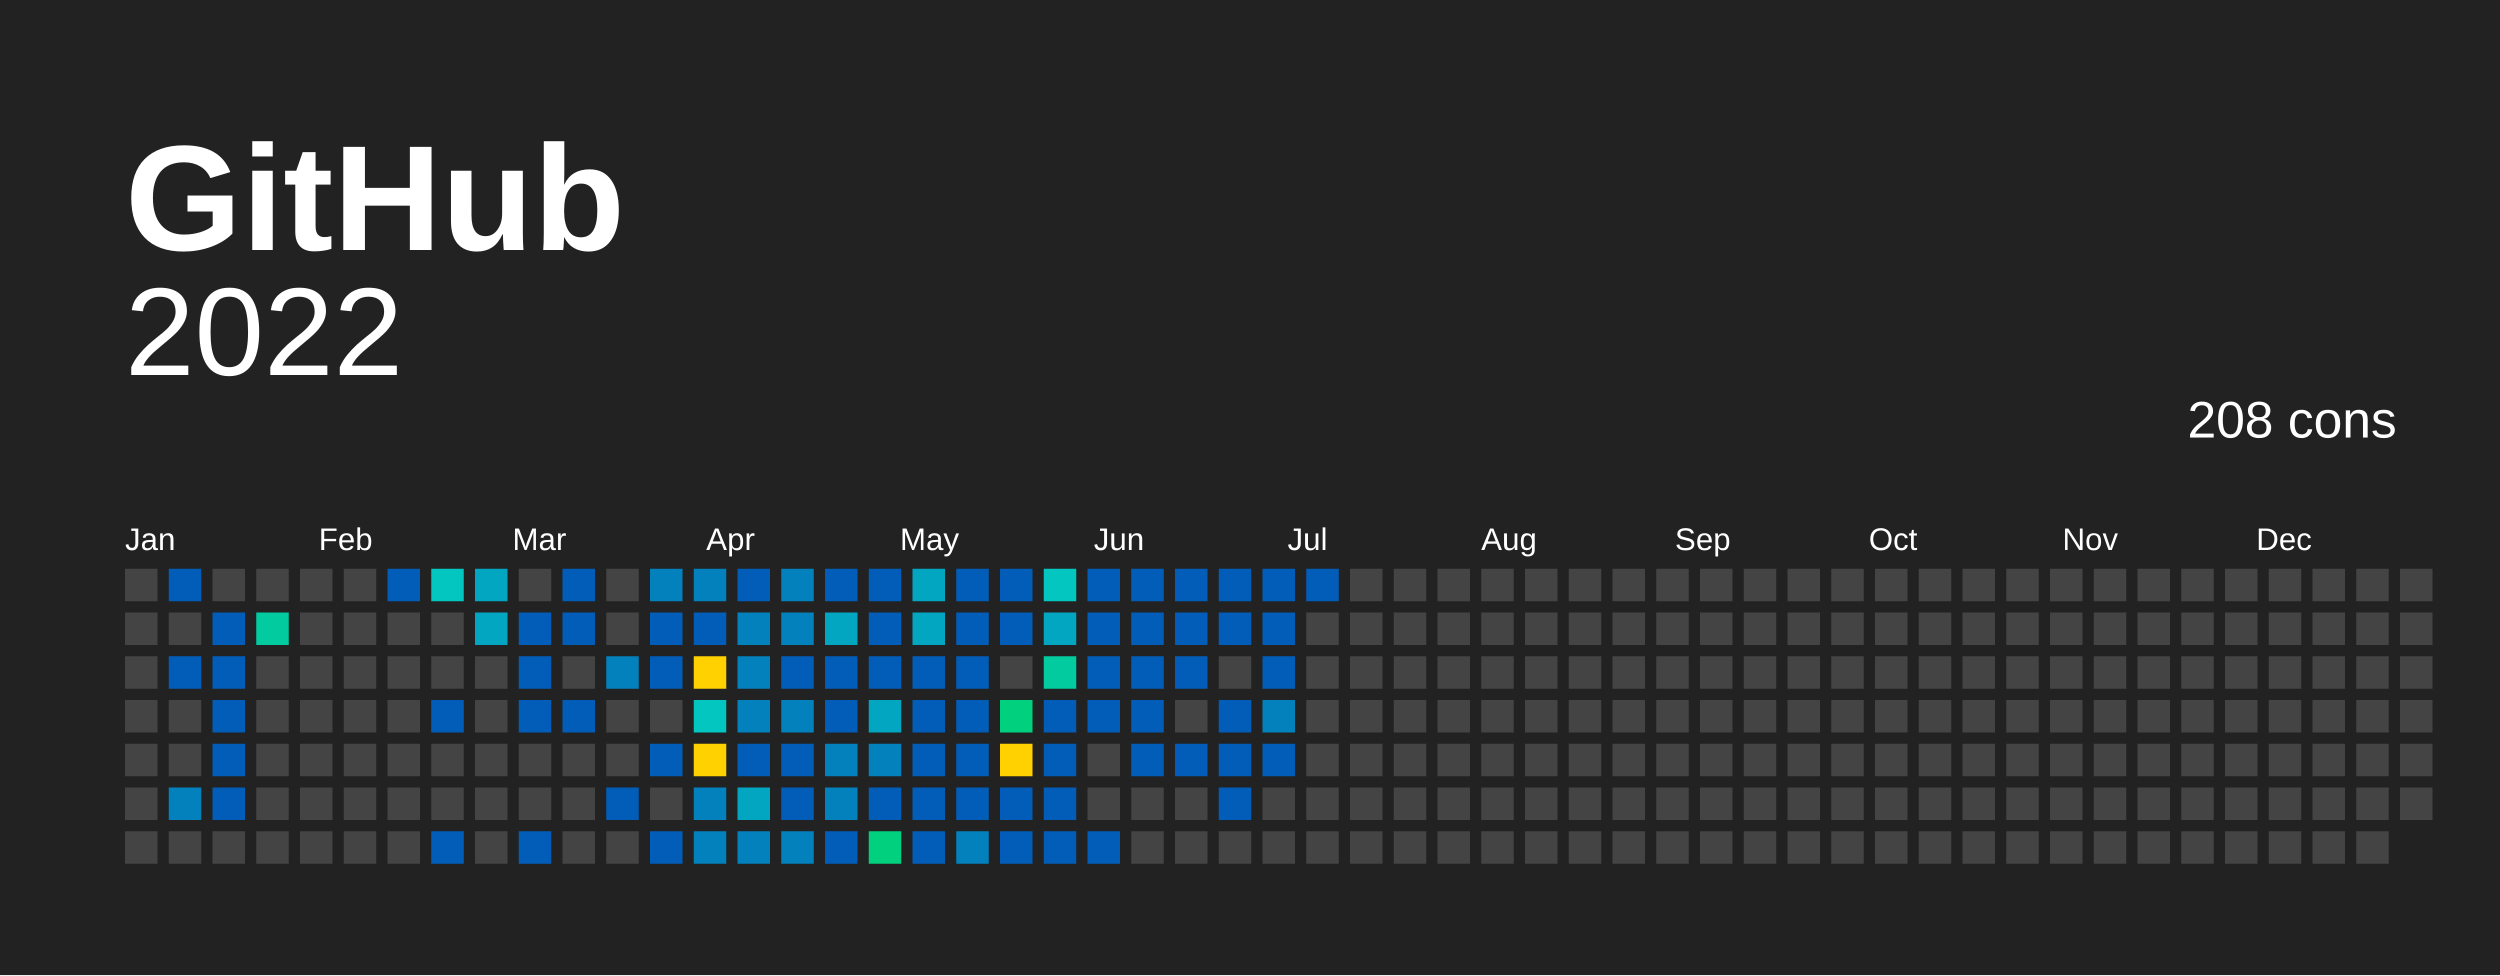
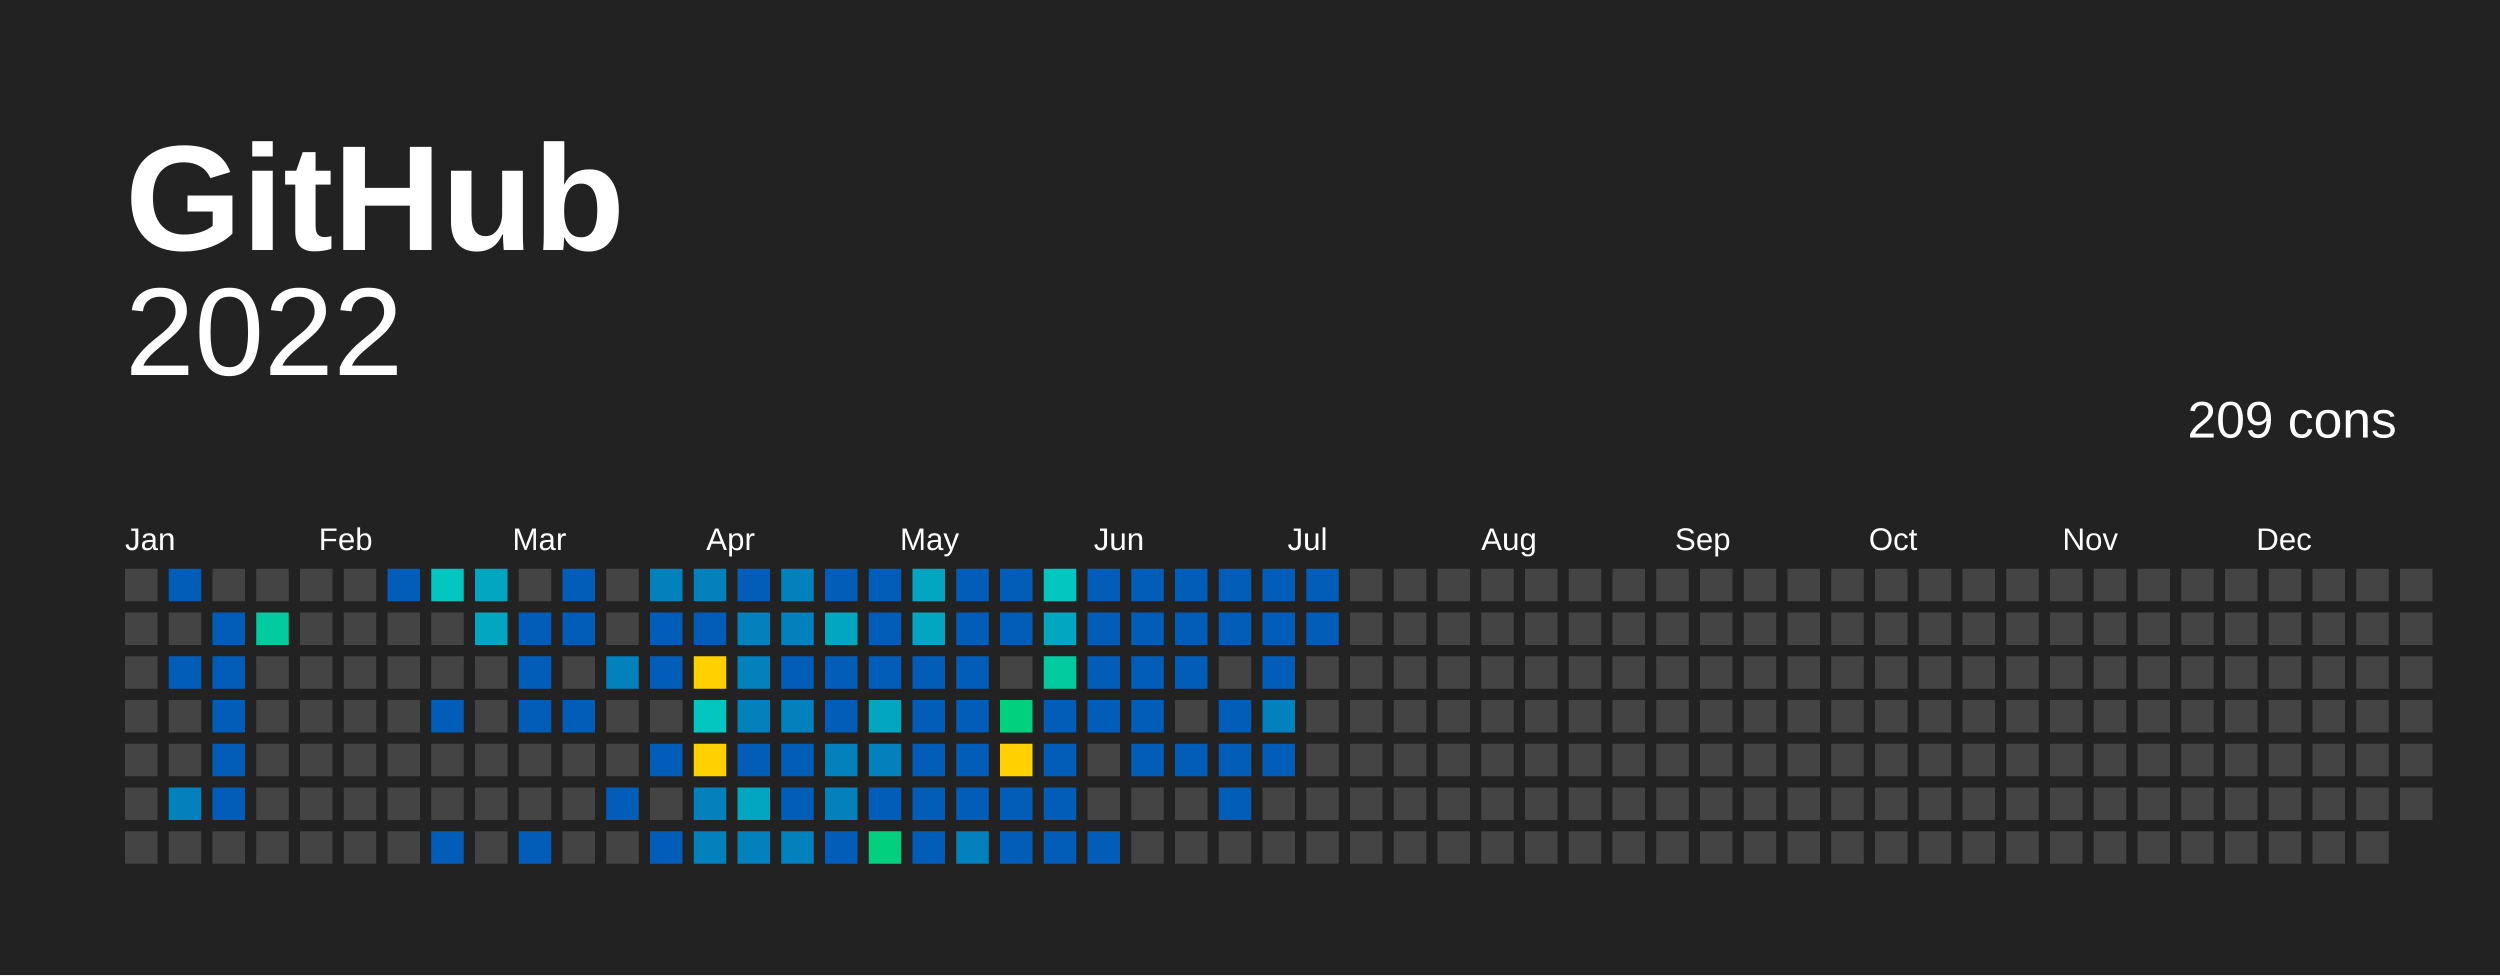
<svg xmlns="http://www.w3.org/2000/svg" baseProfile="full" height="78mm" version="1.1" viewBox="0,0,200,78" width="200mm">
  <defs />
  <rect fill="#222222" height="78" width="200" x="0" y="0" />
  <text fill="#FFFFFF" style="font-size:12px; font-family:Arial; font-weight:bold;" x="10" y="20">  GitHub</text>
  <text alignment-baseline="hanging" fill="#FFFFFF" style="font-size:10.0px; font-family:Arial;" x="10" y="30">2022</text>
-   <text alignment-baseline="hanging" fill="#FFFFFF" style="font-size:4.125px; font-family:Arial;" x="175" y="35">208 cons</text>
+   <text alignment-baseline="hanging" fill="#FFFFFF" style="font-size:4.125px; font-family:Arial;" x="175" y="35">209 cons</text>
  <text fill="#FFFFFF" style="font-size:2.5px; font-family:Arial" x="10.0" y="44">Jan</text>
  <text fill="#FFFFFF" style="font-size:2.5px; font-family:Arial" x="25.5" y="44">Feb</text>
  <text fill="#FFFFFF" style="font-size:2.5px; font-family:Arial" x="41.0" y="44">Mar</text>
  <text fill="#FFFFFF" style="font-size:2.5px; font-family:Arial" x="56.5" y="44">Apr</text>
  <text fill="#FFFFFF" style="font-size:2.5px; font-family:Arial" x="72.0" y="44">May</text>
  <text fill="#FFFFFF" style="font-size:2.5px; font-family:Arial" x="87.5" y="44">Jun</text>
  <text fill="#FFFFFF" style="font-size:2.5px; font-family:Arial" x="103.0" y="44">Jul</text>
  <text fill="#FFFFFF" style="font-size:2.5px; font-family:Arial" x="118.5" y="44">Aug</text>
  <text fill="#FFFFFF" style="font-size:2.5px; font-family:Arial" x="134.0" y="44">Sep</text>
  <text fill="#FFFFFF" style="font-size:2.5px; font-family:Arial" x="149.5" y="44">Oct</text>
  <text fill="#FFFFFF" style="font-size:2.5px; font-family:Arial" x="165.0" y="44">Nov</text>
  <text fill="#FFFFFF" style="font-size:2.5px; font-family:Arial" x="180.5" y="44">Dec</text>
  <rect fill="#444444" height="2.6" width="2.6" x="10.0" y="45.5" />
  <rect fill="#444444" height="2.6" width="2.6" x="10.0" y="49.0" />
  <rect fill="#444444" height="2.6" width="2.6" x="10.0" y="52.5" />
  <rect fill="#444444" height="2.6" width="2.6" x="10.0" y="56.0" />
  <rect fill="#444444" height="2.6" width="2.6" x="10.0" y="59.5" />
  <rect fill="#444444" height="2.6" width="2.6" x="10.0" y="63.0" />
  <rect fill="#444444" height="2.6" width="2.6" x="10.0" y="66.5" />
  <rect fill="#025db8" height="2.6" width="2.6" x="13.5" y="45.5" />
  <rect fill="#444444" height="2.6" width="2.6" x="13.5" y="49.0" />
  <rect fill="#025db8" height="2.6" width="2.6" x="13.5" y="52.5" />
  <rect fill="#444444" height="2.6" width="2.6" x="13.5" y="56.0" />
  <rect fill="#444444" height="2.6" width="2.6" x="13.5" y="59.5" />
  <rect fill="#0281bd" height="2.6" width="2.6" x="13.5" y="63.0" />
  <rect fill="#444444" height="2.6" width="2.6" x="13.5" y="66.5" />
  <rect fill="#444444" height="2.6" width="2.6" x="17.0" y="45.5" />
  <rect fill="#025db8" height="2.6" width="2.6" x="17.0" y="49.0" />
  <rect fill="#025db8" height="2.6" width="2.6" x="17.0" y="52.5" />
  <rect fill="#025db8" height="2.6" width="2.6" x="17.0" y="56.0" />
  <rect fill="#025db8" height="2.6" width="2.6" x="17.0" y="59.5" />
  <rect fill="#025db8" height="2.6" width="2.6" x="17.0" y="63.0" />
  <rect fill="#444444" height="2.6" width="2.6" x="17.0" y="66.5" />
  <rect fill="#444444" height="2.6" width="2.6" x="20.5" y="45.5" />
  <rect fill="#02cba0" height="2.6" width="2.6" x="20.5" y="49.0" />
  <rect fill="#444444" height="2.6" width="2.6" x="20.5" y="52.5" />
  <rect fill="#444444" height="2.6" width="2.6" x="20.5" y="56.0" />
  <rect fill="#444444" height="2.6" width="2.6" x="20.5" y="59.5" />
  <rect fill="#444444" height="2.6" width="2.6" x="20.5" y="63.0" />
  <rect fill="#444444" height="2.6" width="2.6" x="20.5" y="66.5" />
  <rect fill="#444444" height="2.6" width="2.6" x="24.0" y="45.5" />
  <rect fill="#444444" height="2.6" width="2.6" x="24.0" y="49.0" />
  <rect fill="#444444" height="2.6" width="2.6" x="24.0" y="52.5" />
  <rect fill="#444444" height="2.6" width="2.6" x="24.0" y="56.0" />
  <rect fill="#444444" height="2.6" width="2.6" x="24.0" y="59.5" />
  <rect fill="#444444" height="2.6" width="2.6" x="24.0" y="63.0" />
  <rect fill="#444444" height="2.6" width="2.6" x="24.0" y="66.5" />
  <rect fill="#444444" height="2.6" width="2.6" x="27.5" y="45.5" />
  <rect fill="#444444" height="2.6" width="2.6" x="27.5" y="49.0" />
  <rect fill="#444444" height="2.6" width="2.6" x="27.5" y="52.5" />
  <rect fill="#444444" height="2.6" width="2.6" x="27.5" y="56.0" />
  <rect fill="#444444" height="2.6" width="2.6" x="27.5" y="59.5" />
  <rect fill="#444444" height="2.6" width="2.6" x="27.5" y="63.0" />
  <rect fill="#444444" height="2.6" width="2.6" x="27.5" y="66.5" />
  <rect fill="#025db8" height="2.6" width="2.6" x="31.0" y="45.5" />
  <rect fill="#444444" height="2.6" width="2.6" x="31.0" y="49.0" />
  <rect fill="#444444" height="2.6" width="2.6" x="31.0" y="52.5" />
  <rect fill="#444444" height="2.6" width="2.6" x="31.0" y="56.0" />
  <rect fill="#444444" height="2.6" width="2.6" x="31.0" y="59.5" />
  <rect fill="#444444" height="2.6" width="2.6" x="31.0" y="63.0" />
  <rect fill="#444444" height="2.6" width="2.6" x="31.0" y="66.5" />
  <rect fill="#02c6bf" height="2.6" width="2.6" x="34.5" y="45.5" />
  <rect fill="#444444" height="2.6" width="2.6" x="34.5" y="49.0" />
  <rect fill="#444444" height="2.6" width="2.6" x="34.5" y="52.5" />
  <rect fill="#025db8" height="2.6" width="2.6" x="34.5" y="56.0" />
  <rect fill="#444444" height="2.6" width="2.6" x="34.5" y="59.5" />
  <rect fill="#444444" height="2.6" width="2.6" x="34.5" y="63.0" />
  <rect fill="#025db8" height="2.6" width="2.6" x="34.5" y="66.5" />
  <rect fill="#02a6c1" height="2.6" width="2.6" x="38.0" y="45.5" />
  <rect fill="#02a6c1" height="2.6" width="2.6" x="38.0" y="49.0" />
  <rect fill="#444444" height="2.6" width="2.6" x="38.0" y="52.5" />
  <rect fill="#444444" height="2.6" width="2.6" x="38.0" y="56.0" />
  <rect fill="#444444" height="2.6" width="2.6" x="38.0" y="59.5" />
  <rect fill="#444444" height="2.6" width="2.6" x="38.0" y="63.0" />
  <rect fill="#444444" height="2.6" width="2.6" x="38.0" y="66.5" />
  <rect fill="#444444" height="2.6" width="2.6" x="41.5" y="45.5" />
  <rect fill="#025db8" height="2.6" width="2.6" x="41.5" y="49.0" />
  <rect fill="#025db8" height="2.6" width="2.6" x="41.5" y="52.5" />
  <rect fill="#025db8" height="2.6" width="2.6" x="41.5" y="56.0" />
  <rect fill="#444444" height="2.6" width="2.6" x="41.5" y="59.5" />
  <rect fill="#444444" height="2.6" width="2.6" x="41.5" y="63.0" />
  <rect fill="#025db8" height="2.6" width="2.6" x="41.5" y="66.5" />
  <rect fill="#025db8" height="2.6" width="2.6" x="45.0" y="45.5" />
  <rect fill="#025db8" height="2.6" width="2.6" x="45.0" y="49.0" />
  <rect fill="#444444" height="2.6" width="2.6" x="45.0" y="52.5" />
  <rect fill="#025db8" height="2.6" width="2.6" x="45.0" y="56.0" />
  <rect fill="#444444" height="2.6" width="2.6" x="45.0" y="59.5" />
  <rect fill="#444444" height="2.6" width="2.6" x="45.0" y="63.0" />
  <rect fill="#444444" height="2.6" width="2.6" x="45.0" y="66.5" />
  <rect fill="#444444" height="2.6" width="2.6" x="48.5" y="45.5" />
  <rect fill="#444444" height="2.6" width="2.6" x="48.5" y="49.0" />
  <rect fill="#0281bd" height="2.6" width="2.6" x="48.5" y="52.5" />
  <rect fill="#444444" height="2.6" width="2.6" x="48.5" y="56.0" />
  <rect fill="#444444" height="2.6" width="2.6" x="48.5" y="59.5" />
  <rect fill="#025db8" height="2.6" width="2.6" x="48.5" y="63.0" />
  <rect fill="#444444" height="2.6" width="2.6" x="48.5" y="66.5" />
  <rect fill="#0281bd" height="2.6" width="2.6" x="52.0" y="45.5" />
  <rect fill="#025db8" height="2.6" width="2.6" x="52.0" y="49.0" />
  <rect fill="#025db8" height="2.6" width="2.6" x="52.0" y="52.5" />
  <rect fill="#444444" height="2.6" width="2.6" x="52.0" y="56.0" />
  <rect fill="#025db8" height="2.6" width="2.6" x="52.0" y="59.5" />
  <rect fill="#444444" height="2.6" width="2.6" x="52.0" y="63.0" />
  <rect fill="#025db8" height="2.6" width="2.6" x="52.0" y="66.5" />
  <rect fill="#0281bd" height="2.6" width="2.6" x="55.5" y="45.5" />
  <rect fill="#025db8" height="2.6" width="2.6" x="55.5" y="49.0" />
  <rect fill="#ffd100" height="2.6" width="2.6" x="55.5" y="52.5" />
  <rect fill="#02c6bf" height="2.6" width="2.6" x="55.5" y="56.0" />
  <rect fill="#ffd100" height="2.6" width="2.6" x="55.5" y="59.5" />
  <rect fill="#0281bd" height="2.6" width="2.6" x="55.5" y="63.0" />
  <rect fill="#0281bd" height="2.6" width="2.6" x="55.5" y="66.5" />
  <rect fill="#025db8" height="2.6" width="2.6" x="59.0" y="45.5" />
  <rect fill="#0281bd" height="2.6" width="2.6" x="59.0" y="49.0" />
  <rect fill="#0281bd" height="2.6" width="2.6" x="59.0" y="52.5" />
  <rect fill="#0281bd" height="2.6" width="2.6" x="59.0" y="56.0" />
  <rect fill="#025db8" height="2.6" width="2.6" x="59.0" y="59.5" />
  <rect fill="#02a6c1" height="2.6" width="2.6" x="59.0" y="63.0" />
  <rect fill="#0281bd" height="2.6" width="2.6" x="59.0" y="66.5" />
  <rect fill="#0281bd" height="2.6" width="2.6" x="62.5" y="45.5" />
  <rect fill="#0281bd" height="2.6" width="2.6" x="62.5" y="49.0" />
  <rect fill="#025db8" height="2.6" width="2.6" x="62.5" y="52.5" />
  <rect fill="#0281bd" height="2.6" width="2.6" x="62.5" y="56.0" />
  <rect fill="#025db8" height="2.6" width="2.6" x="62.5" y="59.5" />
  <rect fill="#025db8" height="2.6" width="2.6" x="62.5" y="63.0" />
  <rect fill="#0281bd" height="2.6" width="2.6" x="62.5" y="66.5" />
  <rect fill="#025db8" height="2.6" width="2.6" x="66.0" y="45.5" />
  <rect fill="#02a6c1" height="2.6" width="2.6" x="66.0" y="49.0" />
  <rect fill="#025db8" height="2.6" width="2.6" x="66.0" y="52.5" />
  <rect fill="#025db8" height="2.6" width="2.6" x="66.0" y="56.0" />
  <rect fill="#0281bd" height="2.6" width="2.6" x="66.0" y="59.5" />
  <rect fill="#0281bd" height="2.6" width="2.6" x="66.0" y="63.0" />
  <rect fill="#025db8" height="2.6" width="2.6" x="66.0" y="66.5" />
  <rect fill="#025db8" height="2.6" width="2.6" x="69.5" y="45.5" />
  <rect fill="#025db8" height="2.6" width="2.6" x="69.5" y="49.0" />
  <rect fill="#025db8" height="2.6" width="2.6" x="69.5" y="52.5" />
  <rect fill="#02a6c1" height="2.6" width="2.6" x="69.5" y="56.0" />
  <rect fill="#0281bd" height="2.6" width="2.6" x="69.5" y="59.5" />
  <rect fill="#025db8" height="2.6" width="2.6" x="69.5" y="63.0" />
  <rect fill="#01d07e" height="2.6" width="2.6" x="69.5" y="66.5" />
  <rect fill="#02a6c1" height="2.6" width="2.6" x="73.0" y="45.5" />
  <rect fill="#02a6c1" height="2.6" width="2.6" x="73.0" y="49.0" />
  <rect fill="#025db8" height="2.6" width="2.6" x="73.0" y="52.5" />
  <rect fill="#025db8" height="2.6" width="2.6" x="73.0" y="56.0" />
  <rect fill="#025db8" height="2.6" width="2.6" x="73.0" y="59.5" />
  <rect fill="#025db8" height="2.6" width="2.6" x="73.0" y="63.0" />
  <rect fill="#025db8" height="2.6" width="2.6" x="73.0" y="66.5" />
  <rect fill="#025db8" height="2.6" width="2.6" x="76.5" y="45.5" />
  <rect fill="#025db8" height="2.6" width="2.6" x="76.5" y="49.0" />
  <rect fill="#025db8" height="2.6" width="2.6" x="76.5" y="52.5" />
  <rect fill="#025db8" height="2.6" width="2.6" x="76.5" y="56.0" />
  <rect fill="#025db8" height="2.6" width="2.6" x="76.5" y="59.5" />
  <rect fill="#025db8" height="2.6" width="2.6" x="76.5" y="63.0" />
  <rect fill="#0281bd" height="2.6" width="2.6" x="76.5" y="66.5" />
  <rect fill="#025db8" height="2.6" width="2.6" x="80.0" y="45.5" />
  <rect fill="#025db8" height="2.6" width="2.6" x="80.0" y="49.0" />
  <rect fill="#444444" height="2.6" width="2.6" x="80.0" y="52.5" />
  <rect fill="#01d07e" height="2.6" width="2.6" x="80.0" y="56.0" />
  <rect fill="#FFD100" height="2.6" width="2.6" x="80.0" y="59.5" />
  <rect fill="#025db8" height="2.6" width="2.6" x="80.0" y="63.0" />
  <rect fill="#025db8" height="2.6" width="2.6" x="80.0" y="66.5" />
  <rect fill="#02c6bf" height="2.6" width="2.6" x="83.5" y="45.5" />
  <rect fill="#02a6c1" height="2.6" width="2.6" x="83.5" y="49.0" />
  <rect fill="#02cba0" height="2.6" width="2.6" x="83.5" y="52.5" />
  <rect fill="#025db8" height="2.6" width="2.6" x="83.5" y="56.0" />
  <rect fill="#025db8" height="2.6" width="2.6" x="83.5" y="59.5" />
  <rect fill="#025db8" height="2.6" width="2.6" x="83.5" y="63.0" />
  <rect fill="#025db8" height="2.6" width="2.6" x="83.5" y="66.5" />
  <rect fill="#025db8" height="2.6" width="2.6" x="87.0" y="45.5" />
  <rect fill="#025db8" height="2.6" width="2.6" x="87.0" y="49.0" />
  <rect fill="#025db8" height="2.6" width="2.6" x="87.0" y="52.5" />
  <rect fill="#025db8" height="2.6" width="2.6" x="87.0" y="56.0" />
  <rect fill="#444444" height="2.6" width="2.6" x="87.0" y="59.5" />
  <rect fill="#444444" height="2.6" width="2.6" x="87.0" y="63.0" />
  <rect fill="#025db8" height="2.6" width="2.6" x="87.0" y="66.5" />
  <rect fill="#025db8" height="2.6" width="2.6" x="90.5" y="45.5" />
  <rect fill="#025db8" height="2.6" width="2.6" x="90.5" y="49.0" />
  <rect fill="#025db8" height="2.6" width="2.6" x="90.5" y="52.5" />
  <rect fill="#025db8" height="2.6" width="2.6" x="90.5" y="56.0" />
  <rect fill="#025db8" height="2.6" width="2.6" x="90.5" y="59.5" />
  <rect fill="#444444" height="2.6" width="2.6" x="90.5" y="63.0" />
  <rect fill="#444444" height="2.6" width="2.6" x="90.5" y="66.5" />
  <rect fill="#025db8" height="2.6" width="2.6" x="94.0" y="45.5" />
  <rect fill="#025db8" height="2.6" width="2.6" x="94.0" y="49.0" />
  <rect fill="#025db8" height="2.6" width="2.6" x="94.0" y="52.5" />
  <rect fill="#444444" height="2.6" width="2.6" x="94.0" y="56.0" />
  <rect fill="#025db8" height="2.6" width="2.6" x="94.0" y="59.5" />
  <rect fill="#444444" height="2.6" width="2.6" x="94.0" y="63.0" />
  <rect fill="#444444" height="2.6" width="2.6" x="94.0" y="66.5" />
  <rect fill="#025db8" height="2.6" width="2.6" x="97.5" y="45.5" />
  <rect fill="#025db8" height="2.6" width="2.6" x="97.5" y="49.0" />
  <rect fill="#444444" height="2.6" width="2.6" x="97.5" y="52.5" />
  <rect fill="#025db8" height="2.6" width="2.6" x="97.5" y="56.0" />
  <rect fill="#025db8" height="2.6" width="2.6" x="97.5" y="59.5" />
  <rect fill="#025db8" height="2.6" width="2.6" x="97.5" y="63.0" />
  <rect fill="#444444" height="2.6" width="2.6" x="97.5" y="66.5" />
  <rect fill="#025db8" height="2.6" width="2.6" x="101.0" y="45.5" />
  <rect fill="#025db8" height="2.6" width="2.6" x="101.0" y="49.0" />
  <rect fill="#025db8" height="2.6" width="2.6" x="101.0" y="52.5" />
  <rect fill="#0281bd" height="2.6" width="2.6" x="101.0" y="56.0" />
  <rect fill="#025db8" height="2.6" width="2.6" x="101.0" y="59.5" />
  <rect fill="#444444" height="2.6" width="2.6" x="101.0" y="63.0" />
  <rect fill="#444444" height="2.6" width="2.6" x="101.0" y="66.5" />
  <rect fill="#025db8" height="2.6" width="2.6" x="104.5" y="45.5" />
-   <rect fill="#444444" height="2.6" width="2.6" x="104.5" y="49.0" />
+   <rect fill="#025db8" height="2.6" width="2.6" x="104.5" y="49.0" />
  <rect fill="#444444" height="2.6" width="2.6" x="104.5" y="52.5" />
  <rect fill="#444444" height="2.6" width="2.6" x="104.5" y="56.0" />
  <rect fill="#444444" height="2.6" width="2.6" x="104.5" y="59.5" />
  <rect fill="#444444" height="2.6" width="2.6" x="104.5" y="63.0" />
  <rect fill="#444444" height="2.6" width="2.6" x="104.5" y="66.5" />
  <rect fill="#444444" height="2.6" width="2.6" x="108.0" y="45.5" />
  <rect fill="#444444" height="2.6" width="2.6" x="108.0" y="49.0" />
  <rect fill="#444444" height="2.6" width="2.6" x="108.0" y="52.5" />
  <rect fill="#444444" height="2.6" width="2.6" x="108.0" y="56.0" />
  <rect fill="#444444" height="2.6" width="2.6" x="108.0" y="59.5" />
  <rect fill="#444444" height="2.6" width="2.6" x="108.0" y="63.0" />
  <rect fill="#444444" height="2.6" width="2.6" x="108.0" y="66.5" />
  <rect fill="#444444" height="2.6" width="2.6" x="111.5" y="45.5" />
  <rect fill="#444444" height="2.6" width="2.6" x="111.5" y="49.0" />
  <rect fill="#444444" height="2.6" width="2.6" x="111.5" y="52.5" />
  <rect fill="#444444" height="2.6" width="2.6" x="111.5" y="56.0" />
  <rect fill="#444444" height="2.6" width="2.6" x="111.5" y="59.5" />
  <rect fill="#444444" height="2.6" width="2.6" x="111.5" y="63.0" />
  <rect fill="#444444" height="2.6" width="2.6" x="111.5" y="66.5" />
  <rect fill="#444444" height="2.6" width="2.6" x="115.0" y="45.5" />
  <rect fill="#444444" height="2.6" width="2.6" x="115.0" y="49.0" />
  <rect fill="#444444" height="2.6" width="2.6" x="115.0" y="52.5" />
  <rect fill="#444444" height="2.6" width="2.6" x="115.0" y="56.0" />
  <rect fill="#444444" height="2.6" width="2.6" x="115.0" y="59.5" />
  <rect fill="#444444" height="2.6" width="2.6" x="115.0" y="63.0" />
  <rect fill="#444444" height="2.6" width="2.6" x="115.0" y="66.5" />
  <rect fill="#444444" height="2.6" width="2.6" x="118.5" y="45.5" />
  <rect fill="#444444" height="2.6" width="2.6" x="118.5" y="49.0" />
  <rect fill="#444444" height="2.6" width="2.6" x="118.5" y="52.5" />
  <rect fill="#444444" height="2.6" width="2.6" x="118.5" y="56.0" />
  <rect fill="#444444" height="2.6" width="2.6" x="118.5" y="59.5" />
  <rect fill="#444444" height="2.6" width="2.6" x="118.5" y="63.0" />
  <rect fill="#444444" height="2.6" width="2.6" x="118.5" y="66.5" />
  <rect fill="#444444" height="2.6" width="2.6" x="122.0" y="45.5" />
  <rect fill="#444444" height="2.6" width="2.6" x="122.0" y="49.0" />
  <rect fill="#444444" height="2.6" width="2.6" x="122.0" y="52.5" />
  <rect fill="#444444" height="2.6" width="2.6" x="122.0" y="56.0" />
  <rect fill="#444444" height="2.6" width="2.6" x="122.0" y="59.5" />
  <rect fill="#444444" height="2.6" width="2.6" x="122.0" y="63.0" />
  <rect fill="#444444" height="2.6" width="2.6" x="122.0" y="66.5" />
  <rect fill="#444444" height="2.6" width="2.6" x="125.5" y="45.5" />
  <rect fill="#444444" height="2.6" width="2.6" x="125.5" y="49.0" />
  <rect fill="#444444" height="2.6" width="2.6" x="125.5" y="52.5" />
  <rect fill="#444444" height="2.6" width="2.6" x="125.5" y="56.0" />
  <rect fill="#444444" height="2.6" width="2.6" x="125.5" y="59.5" />
  <rect fill="#444444" height="2.6" width="2.6" x="125.5" y="63.0" />
  <rect fill="#444444" height="2.6" width="2.6" x="125.5" y="66.5" />
  <rect fill="#444444" height="2.6" width="2.6" x="129.0" y="45.5" />
  <rect fill="#444444" height="2.6" width="2.6" x="129.0" y="49.0" />
  <rect fill="#444444" height="2.6" width="2.6" x="129.0" y="52.5" />
  <rect fill="#444444" height="2.6" width="2.6" x="129.0" y="56.0" />
  <rect fill="#444444" height="2.6" width="2.6" x="129.0" y="59.5" />
  <rect fill="#444444" height="2.6" width="2.6" x="129.0" y="63.0" />
  <rect fill="#444444" height="2.6" width="2.6" x="129.0" y="66.5" />
  <rect fill="#444444" height="2.6" width="2.6" x="132.5" y="45.5" />
  <rect fill="#444444" height="2.6" width="2.6" x="132.5" y="49.0" />
  <rect fill="#444444" height="2.6" width="2.6" x="132.5" y="52.5" />
  <rect fill="#444444" height="2.6" width="2.6" x="132.5" y="56.0" />
  <rect fill="#444444" height="2.6" width="2.6" x="132.5" y="59.5" />
  <rect fill="#444444" height="2.6" width="2.6" x="132.5" y="63.0" />
  <rect fill="#444444" height="2.6" width="2.6" x="132.5" y="66.5" />
  <rect fill="#444444" height="2.6" width="2.6" x="136.0" y="45.5" />
  <rect fill="#444444" height="2.6" width="2.6" x="136.0" y="49.0" />
  <rect fill="#444444" height="2.6" width="2.6" x="136.0" y="52.5" />
  <rect fill="#444444" height="2.6" width="2.6" x="136.0" y="56.0" />
  <rect fill="#444444" height="2.6" width="2.6" x="136.0" y="59.5" />
  <rect fill="#444444" height="2.6" width="2.6" x="136.0" y="63.0" />
  <rect fill="#444444" height="2.6" width="2.6" x="136.0" y="66.5" />
  <rect fill="#444444" height="2.6" width="2.6" x="139.5" y="45.5" />
  <rect fill="#444444" height="2.6" width="2.6" x="139.5" y="49.0" />
  <rect fill="#444444" height="2.6" width="2.6" x="139.5" y="52.5" />
  <rect fill="#444444" height="2.6" width="2.6" x="139.5" y="56.0" />
  <rect fill="#444444" height="2.6" width="2.6" x="139.5" y="59.5" />
  <rect fill="#444444" height="2.6" width="2.6" x="139.5" y="63.0" />
  <rect fill="#444444" height="2.6" width="2.6" x="139.5" y="66.5" />
  <rect fill="#444444" height="2.6" width="2.6" x="143.0" y="45.5" />
  <rect fill="#444444" height="2.6" width="2.6" x="143.0" y="49.0" />
  <rect fill="#444444" height="2.6" width="2.6" x="143.0" y="52.5" />
  <rect fill="#444444" height="2.6" width="2.6" x="143.0" y="56.0" />
  <rect fill="#444444" height="2.6" width="2.6" x="143.0" y="59.5" />
  <rect fill="#444444" height="2.6" width="2.6" x="143.0" y="63.0" />
  <rect fill="#444444" height="2.6" width="2.6" x="143.0" y="66.5" />
  <rect fill="#444444" height="2.6" width="2.6" x="146.5" y="45.5" />
  <rect fill="#444444" height="2.6" width="2.6" x="146.5" y="49.0" />
  <rect fill="#444444" height="2.6" width="2.6" x="146.5" y="52.5" />
  <rect fill="#444444" height="2.6" width="2.6" x="146.5" y="56.0" />
  <rect fill="#444444" height="2.6" width="2.6" x="146.5" y="59.5" />
  <rect fill="#444444" height="2.6" width="2.6" x="146.5" y="63.0" />
  <rect fill="#444444" height="2.6" width="2.6" x="146.5" y="66.5" />
  <rect fill="#444444" height="2.6" width="2.6" x="150.0" y="45.5" />
  <rect fill="#444444" height="2.6" width="2.6" x="150.0" y="49.0" />
  <rect fill="#444444" height="2.6" width="2.6" x="150.0" y="52.5" />
  <rect fill="#444444" height="2.6" width="2.6" x="150.0" y="56.0" />
  <rect fill="#444444" height="2.6" width="2.6" x="150.0" y="59.5" />
  <rect fill="#444444" height="2.6" width="2.6" x="150.0" y="63.0" />
  <rect fill="#444444" height="2.6" width="2.6" x="150.0" y="66.5" />
  <rect fill="#444444" height="2.6" width="2.6" x="153.5" y="45.5" />
  <rect fill="#444444" height="2.6" width="2.6" x="153.5" y="49.0" />
  <rect fill="#444444" height="2.6" width="2.6" x="153.5" y="52.5" />
  <rect fill="#444444" height="2.6" width="2.6" x="153.5" y="56.0" />
  <rect fill="#444444" height="2.6" width="2.6" x="153.5" y="59.5" />
  <rect fill="#444444" height="2.6" width="2.6" x="153.5" y="63.0" />
  <rect fill="#444444" height="2.6" width="2.6" x="153.5" y="66.5" />
  <rect fill="#444444" height="2.6" width="2.6" x="157.0" y="45.5" />
  <rect fill="#444444" height="2.6" width="2.6" x="157.0" y="49.0" />
  <rect fill="#444444" height="2.6" width="2.6" x="157.0" y="52.5" />
  <rect fill="#444444" height="2.6" width="2.6" x="157.0" y="56.0" />
  <rect fill="#444444" height="2.6" width="2.6" x="157.0" y="59.5" />
  <rect fill="#444444" height="2.6" width="2.6" x="157.0" y="63.0" />
  <rect fill="#444444" height="2.6" width="2.6" x="157.0" y="66.5" />
  <rect fill="#444444" height="2.6" width="2.6" x="160.5" y="45.5" />
  <rect fill="#444444" height="2.6" width="2.6" x="160.5" y="49.0" />
  <rect fill="#444444" height="2.6" width="2.6" x="160.5" y="52.5" />
  <rect fill="#444444" height="2.6" width="2.6" x="160.5" y="56.0" />
  <rect fill="#444444" height="2.6" width="2.6" x="160.5" y="59.5" />
  <rect fill="#444444" height="2.6" width="2.6" x="160.5" y="63.0" />
  <rect fill="#444444" height="2.6" width="2.6" x="160.5" y="66.5" />
  <rect fill="#444444" height="2.6" width="2.6" x="164.0" y="45.5" />
  <rect fill="#444444" height="2.6" width="2.6" x="164.0" y="49.0" />
  <rect fill="#444444" height="2.6" width="2.6" x="164.0" y="52.5" />
  <rect fill="#444444" height="2.6" width="2.6" x="164.0" y="56.0" />
  <rect fill="#444444" height="2.6" width="2.6" x="164.0" y="59.5" />
  <rect fill="#444444" height="2.6" width="2.6" x="164.0" y="63.0" />
  <rect fill="#444444" height="2.6" width="2.6" x="164.0" y="66.5" />
  <rect fill="#444444" height="2.6" width="2.6" x="167.5" y="45.5" />
  <rect fill="#444444" height="2.6" width="2.6" x="167.5" y="49.0" />
  <rect fill="#444444" height="2.6" width="2.6" x="167.5" y="52.5" />
  <rect fill="#444444" height="2.6" width="2.6" x="167.5" y="56.0" />
  <rect fill="#444444" height="2.6" width="2.6" x="167.5" y="59.5" />
  <rect fill="#444444" height="2.6" width="2.6" x="167.5" y="63.0" />
  <rect fill="#444444" height="2.6" width="2.6" x="167.5" y="66.5" />
  <rect fill="#444444" height="2.6" width="2.6" x="171.0" y="45.5" />
  <rect fill="#444444" height="2.6" width="2.6" x="171.0" y="49.0" />
  <rect fill="#444444" height="2.6" width="2.6" x="171.0" y="52.5" />
  <rect fill="#444444" height="2.6" width="2.6" x="171.0" y="56.0" />
  <rect fill="#444444" height="2.6" width="2.6" x="171.0" y="59.5" />
  <rect fill="#444444" height="2.6" width="2.6" x="171.0" y="63.0" />
  <rect fill="#444444" height="2.6" width="2.6" x="171.0" y="66.5" />
  <rect fill="#444444" height="2.6" width="2.6" x="174.5" y="45.5" />
  <rect fill="#444444" height="2.6" width="2.6" x="174.5" y="49.0" />
  <rect fill="#444444" height="2.6" width="2.6" x="174.5" y="52.5" />
  <rect fill="#444444" height="2.6" width="2.6" x="174.5" y="56.0" />
  <rect fill="#444444" height="2.6" width="2.6" x="174.5" y="59.5" />
  <rect fill="#444444" height="2.6" width="2.6" x="174.5" y="63.0" />
  <rect fill="#444444" height="2.6" width="2.6" x="174.5" y="66.5" />
  <rect fill="#444444" height="2.6" width="2.6" x="178.0" y="45.5" />
  <rect fill="#444444" height="2.6" width="2.6" x="178.0" y="49.0" />
  <rect fill="#444444" height="2.6" width="2.6" x="178.0" y="52.5" />
  <rect fill="#444444" height="2.6" width="2.6" x="178.0" y="56.0" />
  <rect fill="#444444" height="2.6" width="2.6" x="178.0" y="59.5" />
  <rect fill="#444444" height="2.6" width="2.6" x="178.0" y="63.0" />
  <rect fill="#444444" height="2.6" width="2.6" x="178.0" y="66.5" />
  <rect fill="#444444" height="2.6" width="2.6" x="181.5" y="45.5" />
  <rect fill="#444444" height="2.6" width="2.6" x="181.5" y="49.0" />
  <rect fill="#444444" height="2.6" width="2.6" x="181.5" y="52.5" />
  <rect fill="#444444" height="2.6" width="2.6" x="181.5" y="56.0" />
  <rect fill="#444444" height="2.6" width="2.6" x="181.5" y="59.5" />
  <rect fill="#444444" height="2.6" width="2.6" x="181.5" y="63.0" />
  <rect fill="#444444" height="2.6" width="2.6" x="181.5" y="66.5" />
  <rect fill="#444444" height="2.6" width="2.6" x="185.0" y="45.5" />
  <rect fill="#444444" height="2.6" width="2.6" x="185.0" y="49.0" />
  <rect fill="#444444" height="2.6" width="2.6" x="185.0" y="52.5" />
  <rect fill="#444444" height="2.6" width="2.6" x="185.0" y="56.0" />
  <rect fill="#444444" height="2.6" width="2.6" x="185.0" y="59.5" />
  <rect fill="#444444" height="2.6" width="2.6" x="185.0" y="63.0" />
  <rect fill="#444444" height="2.6" width="2.6" x="185.0" y="66.5" />
  <rect fill="#444444" height="2.6" width="2.6" x="188.5" y="45.5" />
  <rect fill="#444444" height="2.6" width="2.6" x="188.5" y="49.0" />
  <rect fill="#444444" height="2.6" width="2.6" x="188.5" y="52.5" />
  <rect fill="#444444" height="2.6" width="2.6" x="188.5" y="56.0" />
  <rect fill="#444444" height="2.6" width="2.6" x="188.5" y="59.5" />
  <rect fill="#444444" height="2.6" width="2.6" x="188.5" y="63.0" />
  <rect fill="#444444" height="2.6" width="2.6" x="188.5" y="66.5" />
  <rect fill="#444444" height="2.6" width="2.6" x="192.0" y="45.5" />
  <rect fill="#444444" height="2.6" width="2.6" x="192.0" y="49.0" />
  <rect fill="#444444" height="2.6" width="2.6" x="192.0" y="52.5" />
  <rect fill="#444444" height="2.6" width="2.6" x="192.0" y="56.0" />
  <rect fill="#444444" height="2.6" width="2.6" x="192.0" y="59.5" />
  <rect fill="#444444" height="2.6" width="2.6" x="192.0" y="63.0" />
</svg>
